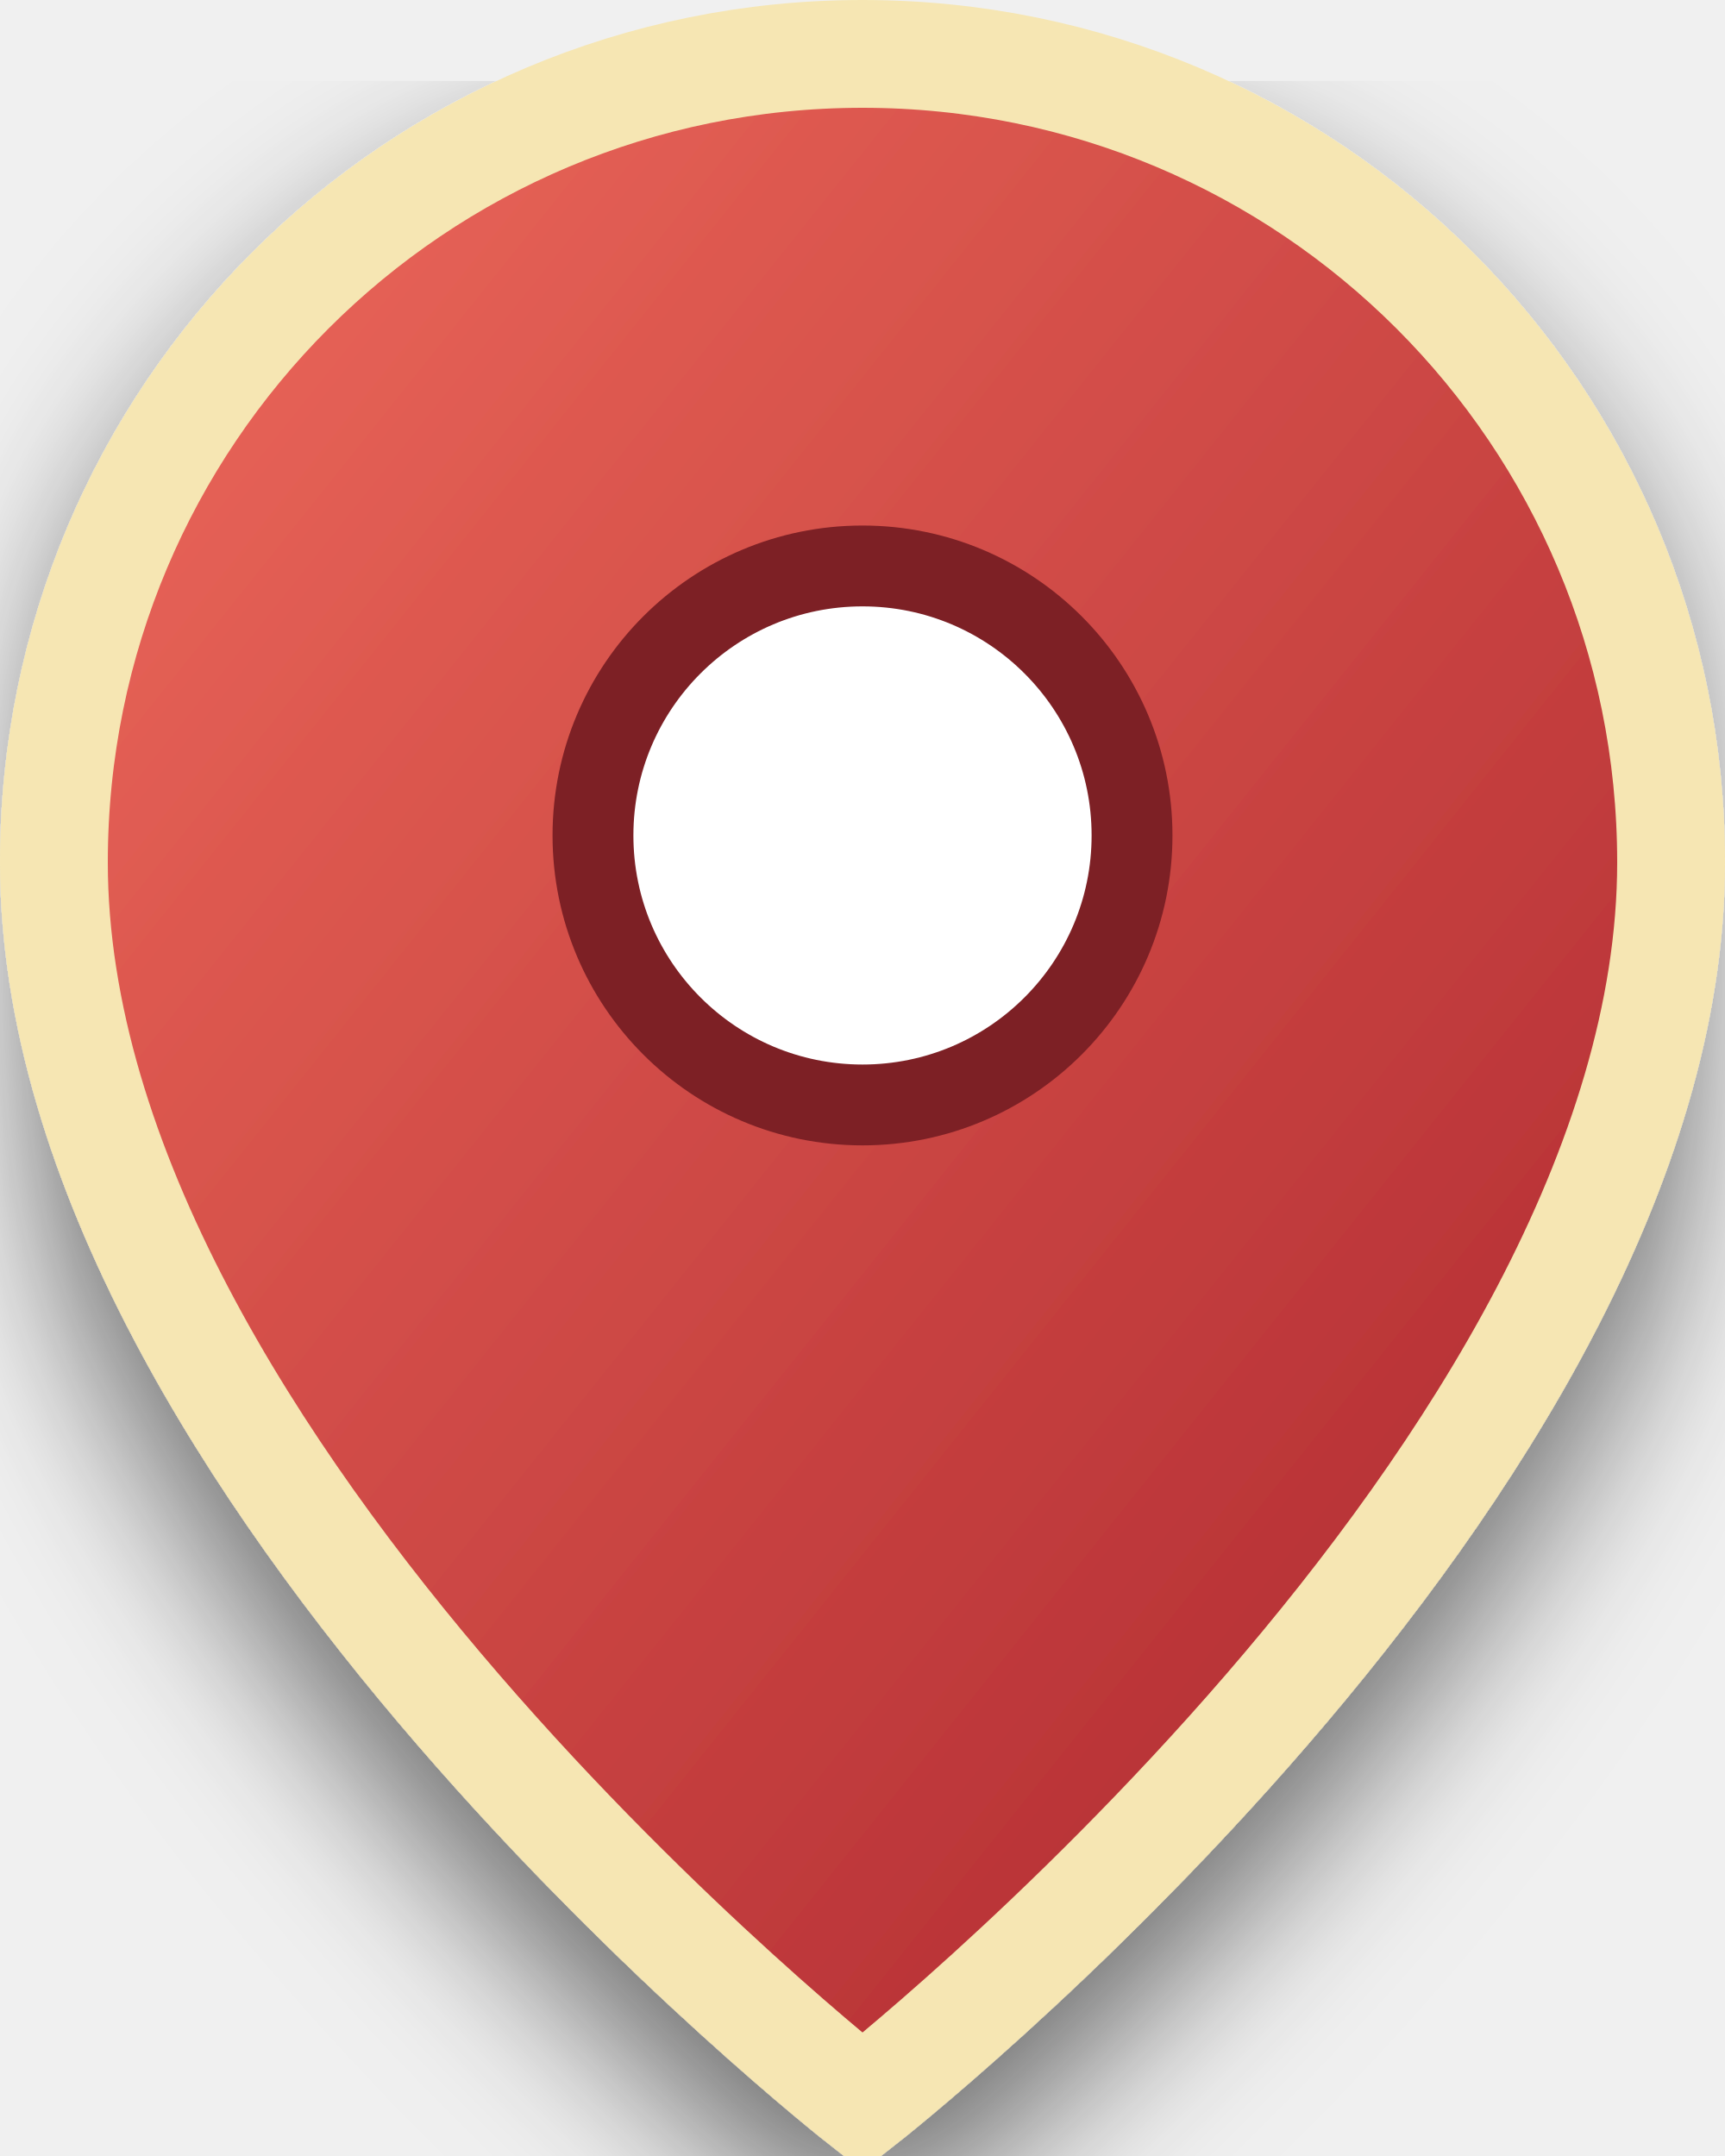
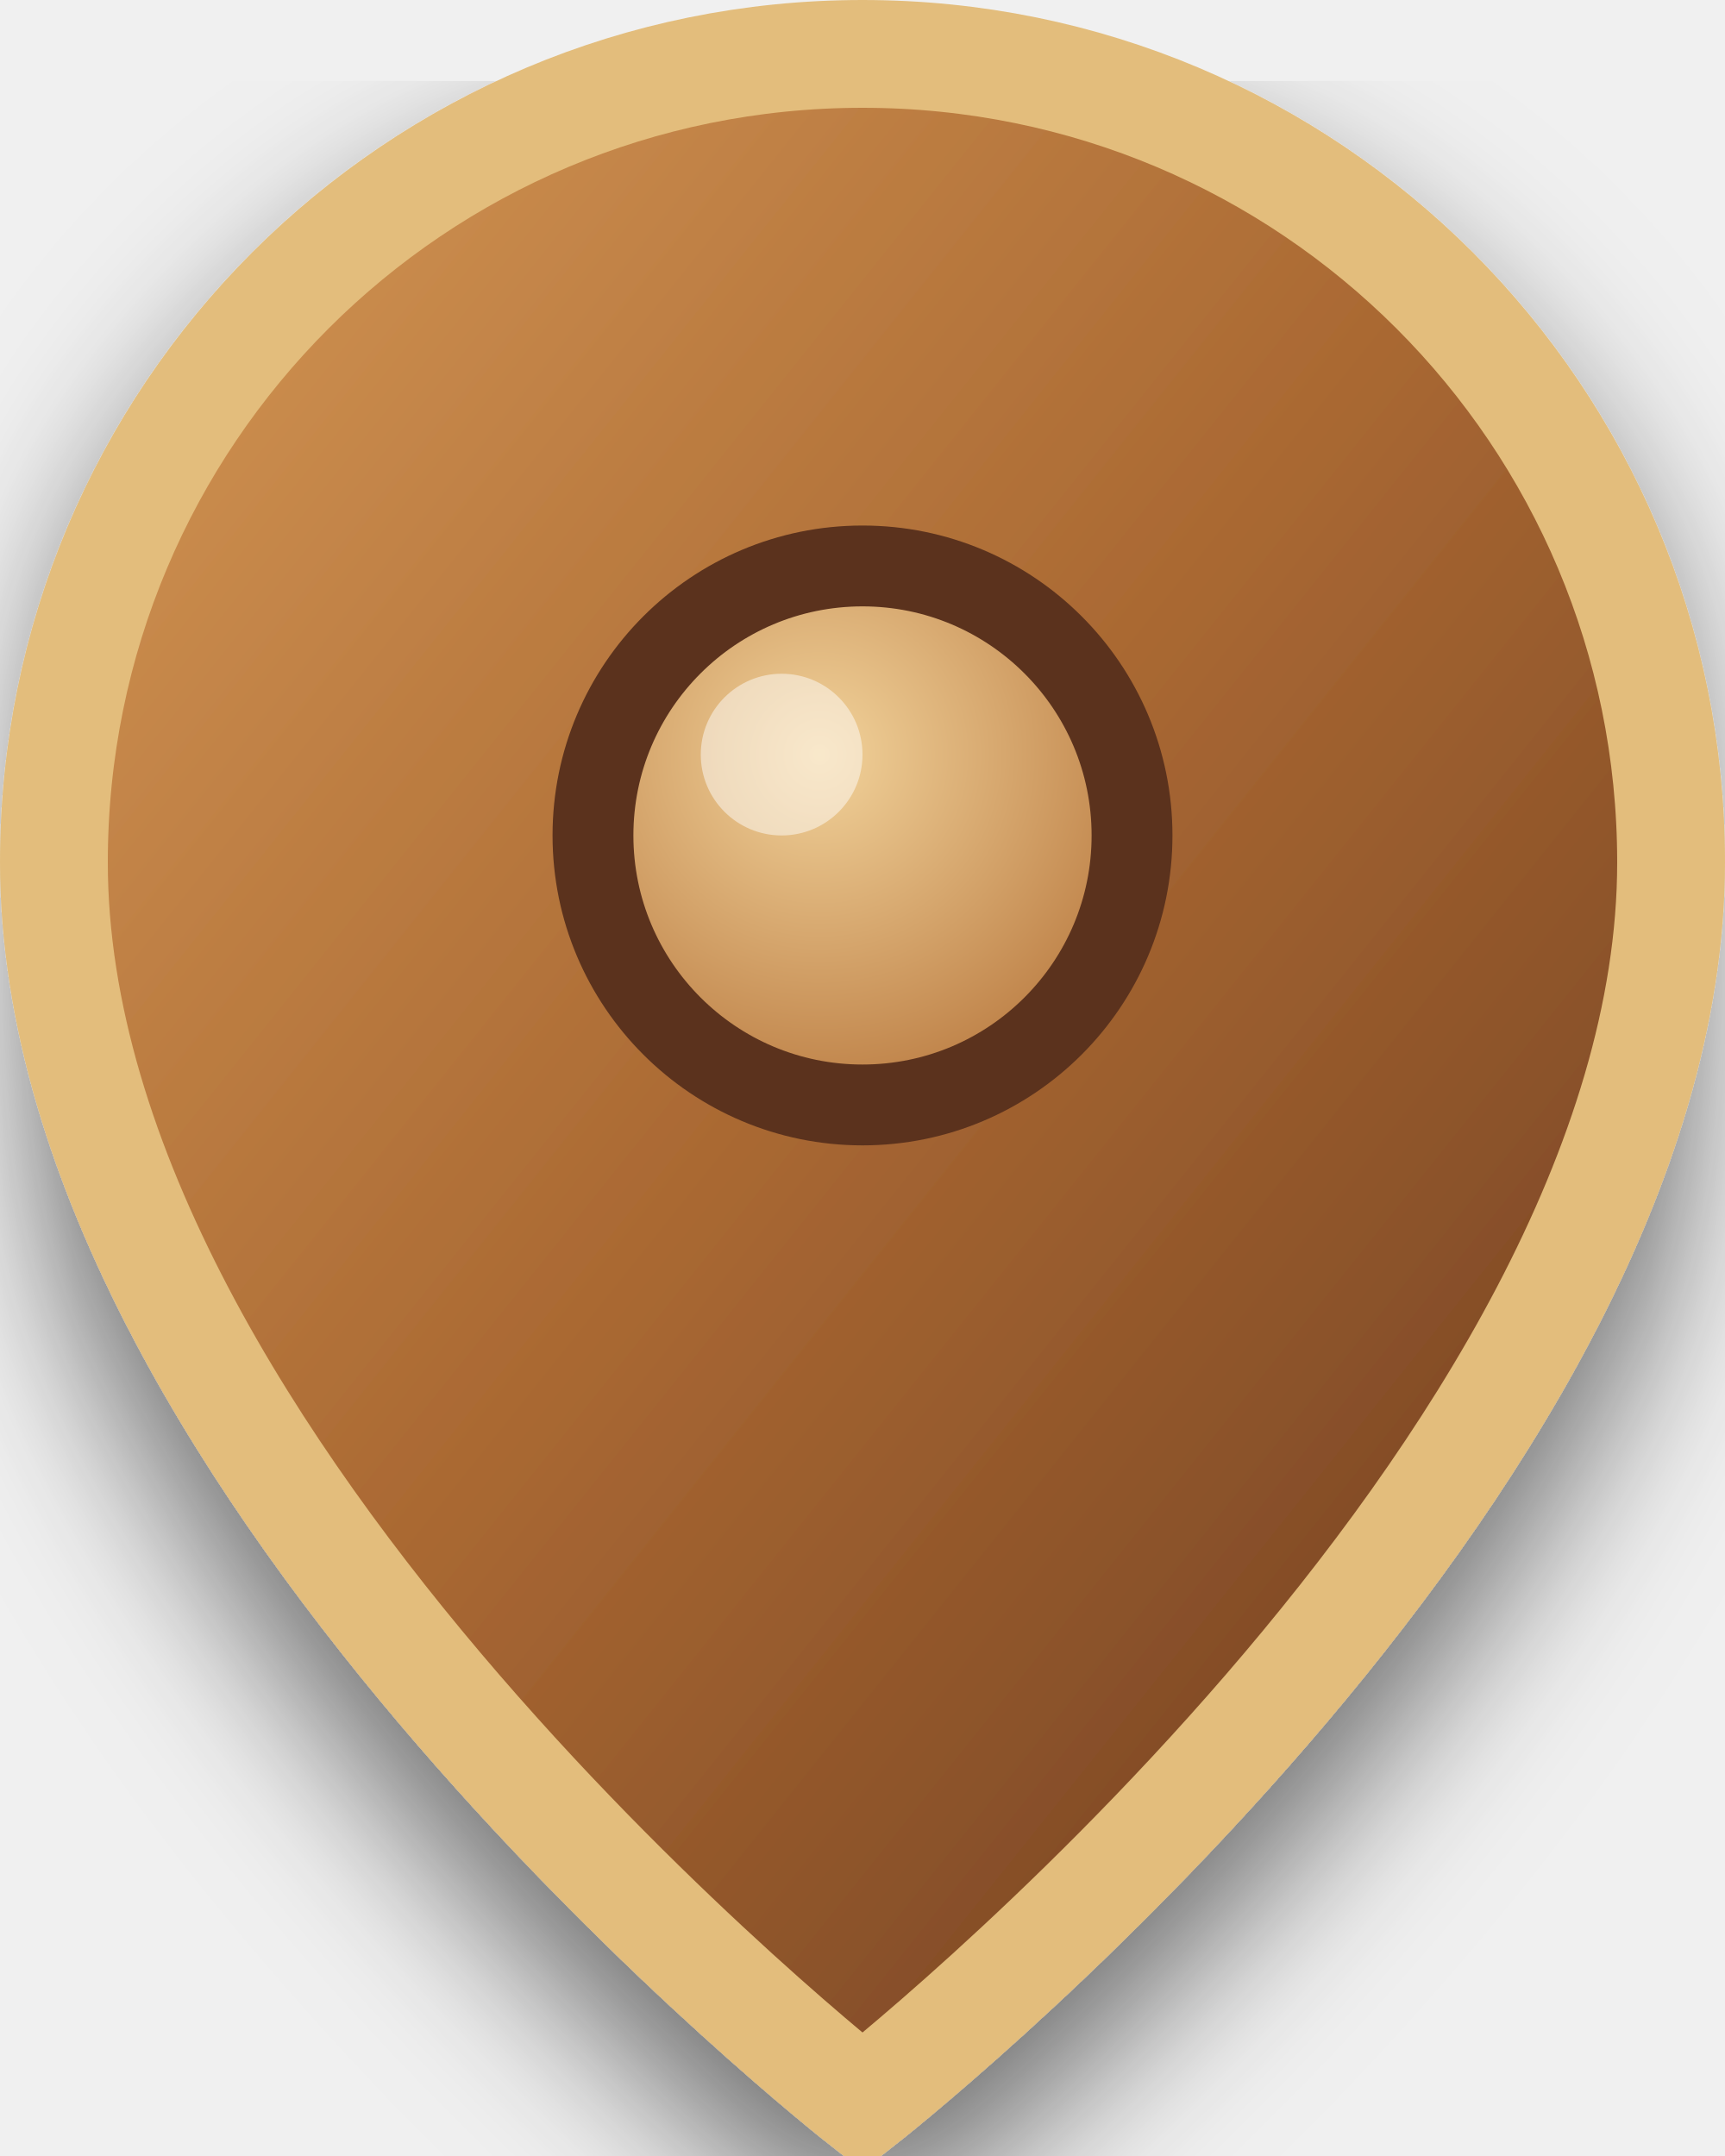
- <svg xmlns="http://www.w3.org/2000/svg" viewBox="0 0 64 80" role="img" aria-label="Map pin">
+ <svg xmlns="http://www.w3.org/2000/svg" viewBox="0 0 64 80" role="img" aria-label="Bronze map pin">
  <defs>
    <filter id="shadow" x="-30%" y="-30%" width="160%" height="170%">
      <feDropShadow dx="0" dy="3" stdDeviation="3" flood-color="#000" flood-opacity=".55" />
    </filter>
    <linearGradient id="pin" x1="0" y1="0" x2="1" y2="1">
-       <stop offset="0" stop-color="#ef6b5c" />
-       <stop offset="1" stop-color="#a9232c" />
+       <stop offset="0" stop-color="#d79a58" />
+       <stop offset=".48" stop-color="#a96832" />
+       <stop offset="1" stop-color="#66371f" />
    </linearGradient>
+     <radialGradient id="well" cx="42%" cy="35%" r="70%">
+       <stop offset="0" stop-color="#f2d39b" />
+       <stop offset="1" stop-color="#b9793f" />
+     </radialGradient>
  </defs>
-   <path filter="url(#shadow)" fill="url(#pin)" stroke="#f6e6b3" stroke-width="4" d="M32 2C15.4 2 2 15.4 2 32c0 22.5 30 46 30 46s30-23.5 30-46C62 15.4 48.6 2 32 2Z" />
-   <circle cx="32" cy="31" r="10" fill="#fff" stroke="#7d2025" stroke-width="3" />
+   <path filter="url(#shadow)" fill="url(#pin)" stroke="#e3bd7b" stroke-width="4" d="M32 2C15.4 2 2 15.4 2 32c0 22.5 30 46 30 46s30-23.5 30-46C62 15.4 48.6 2 32 2Z" />
+   <circle cx="32" cy="31" r="10" fill="url(#well)" stroke="#5b321d" stroke-width="3" />
+   <circle cx="29" cy="28" r="3" fill="#fff" opacity=".48" />
</svg>
